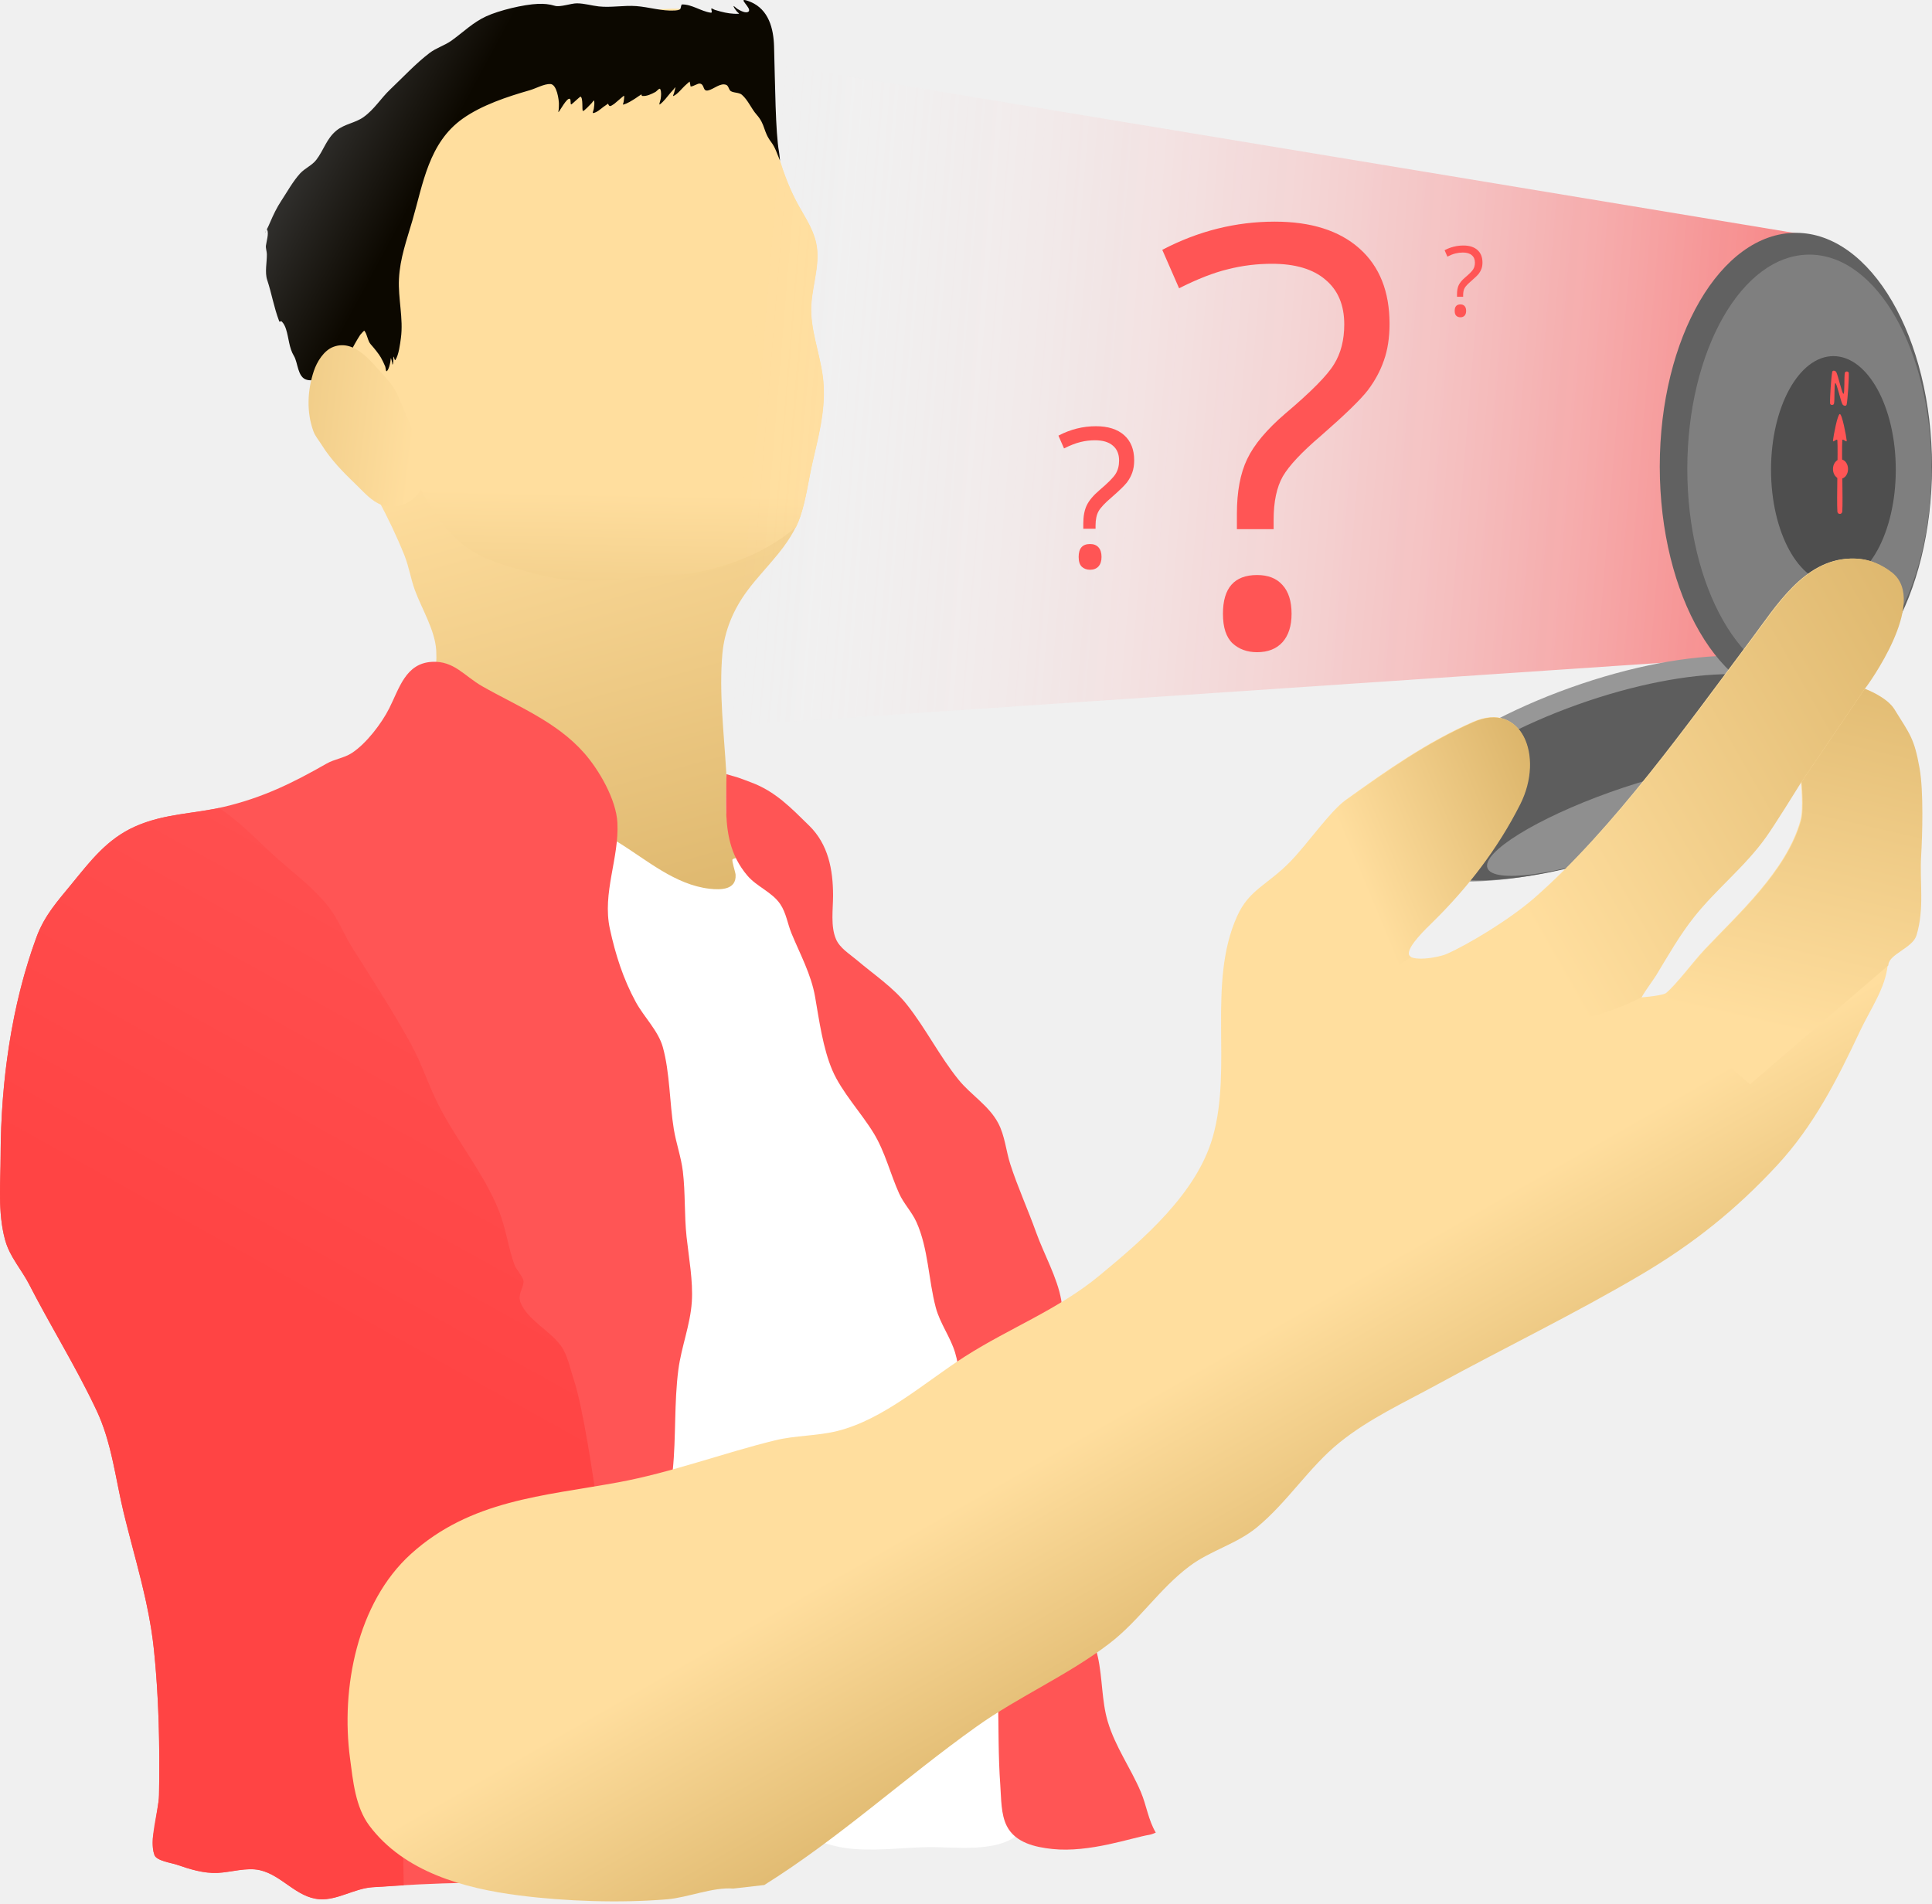
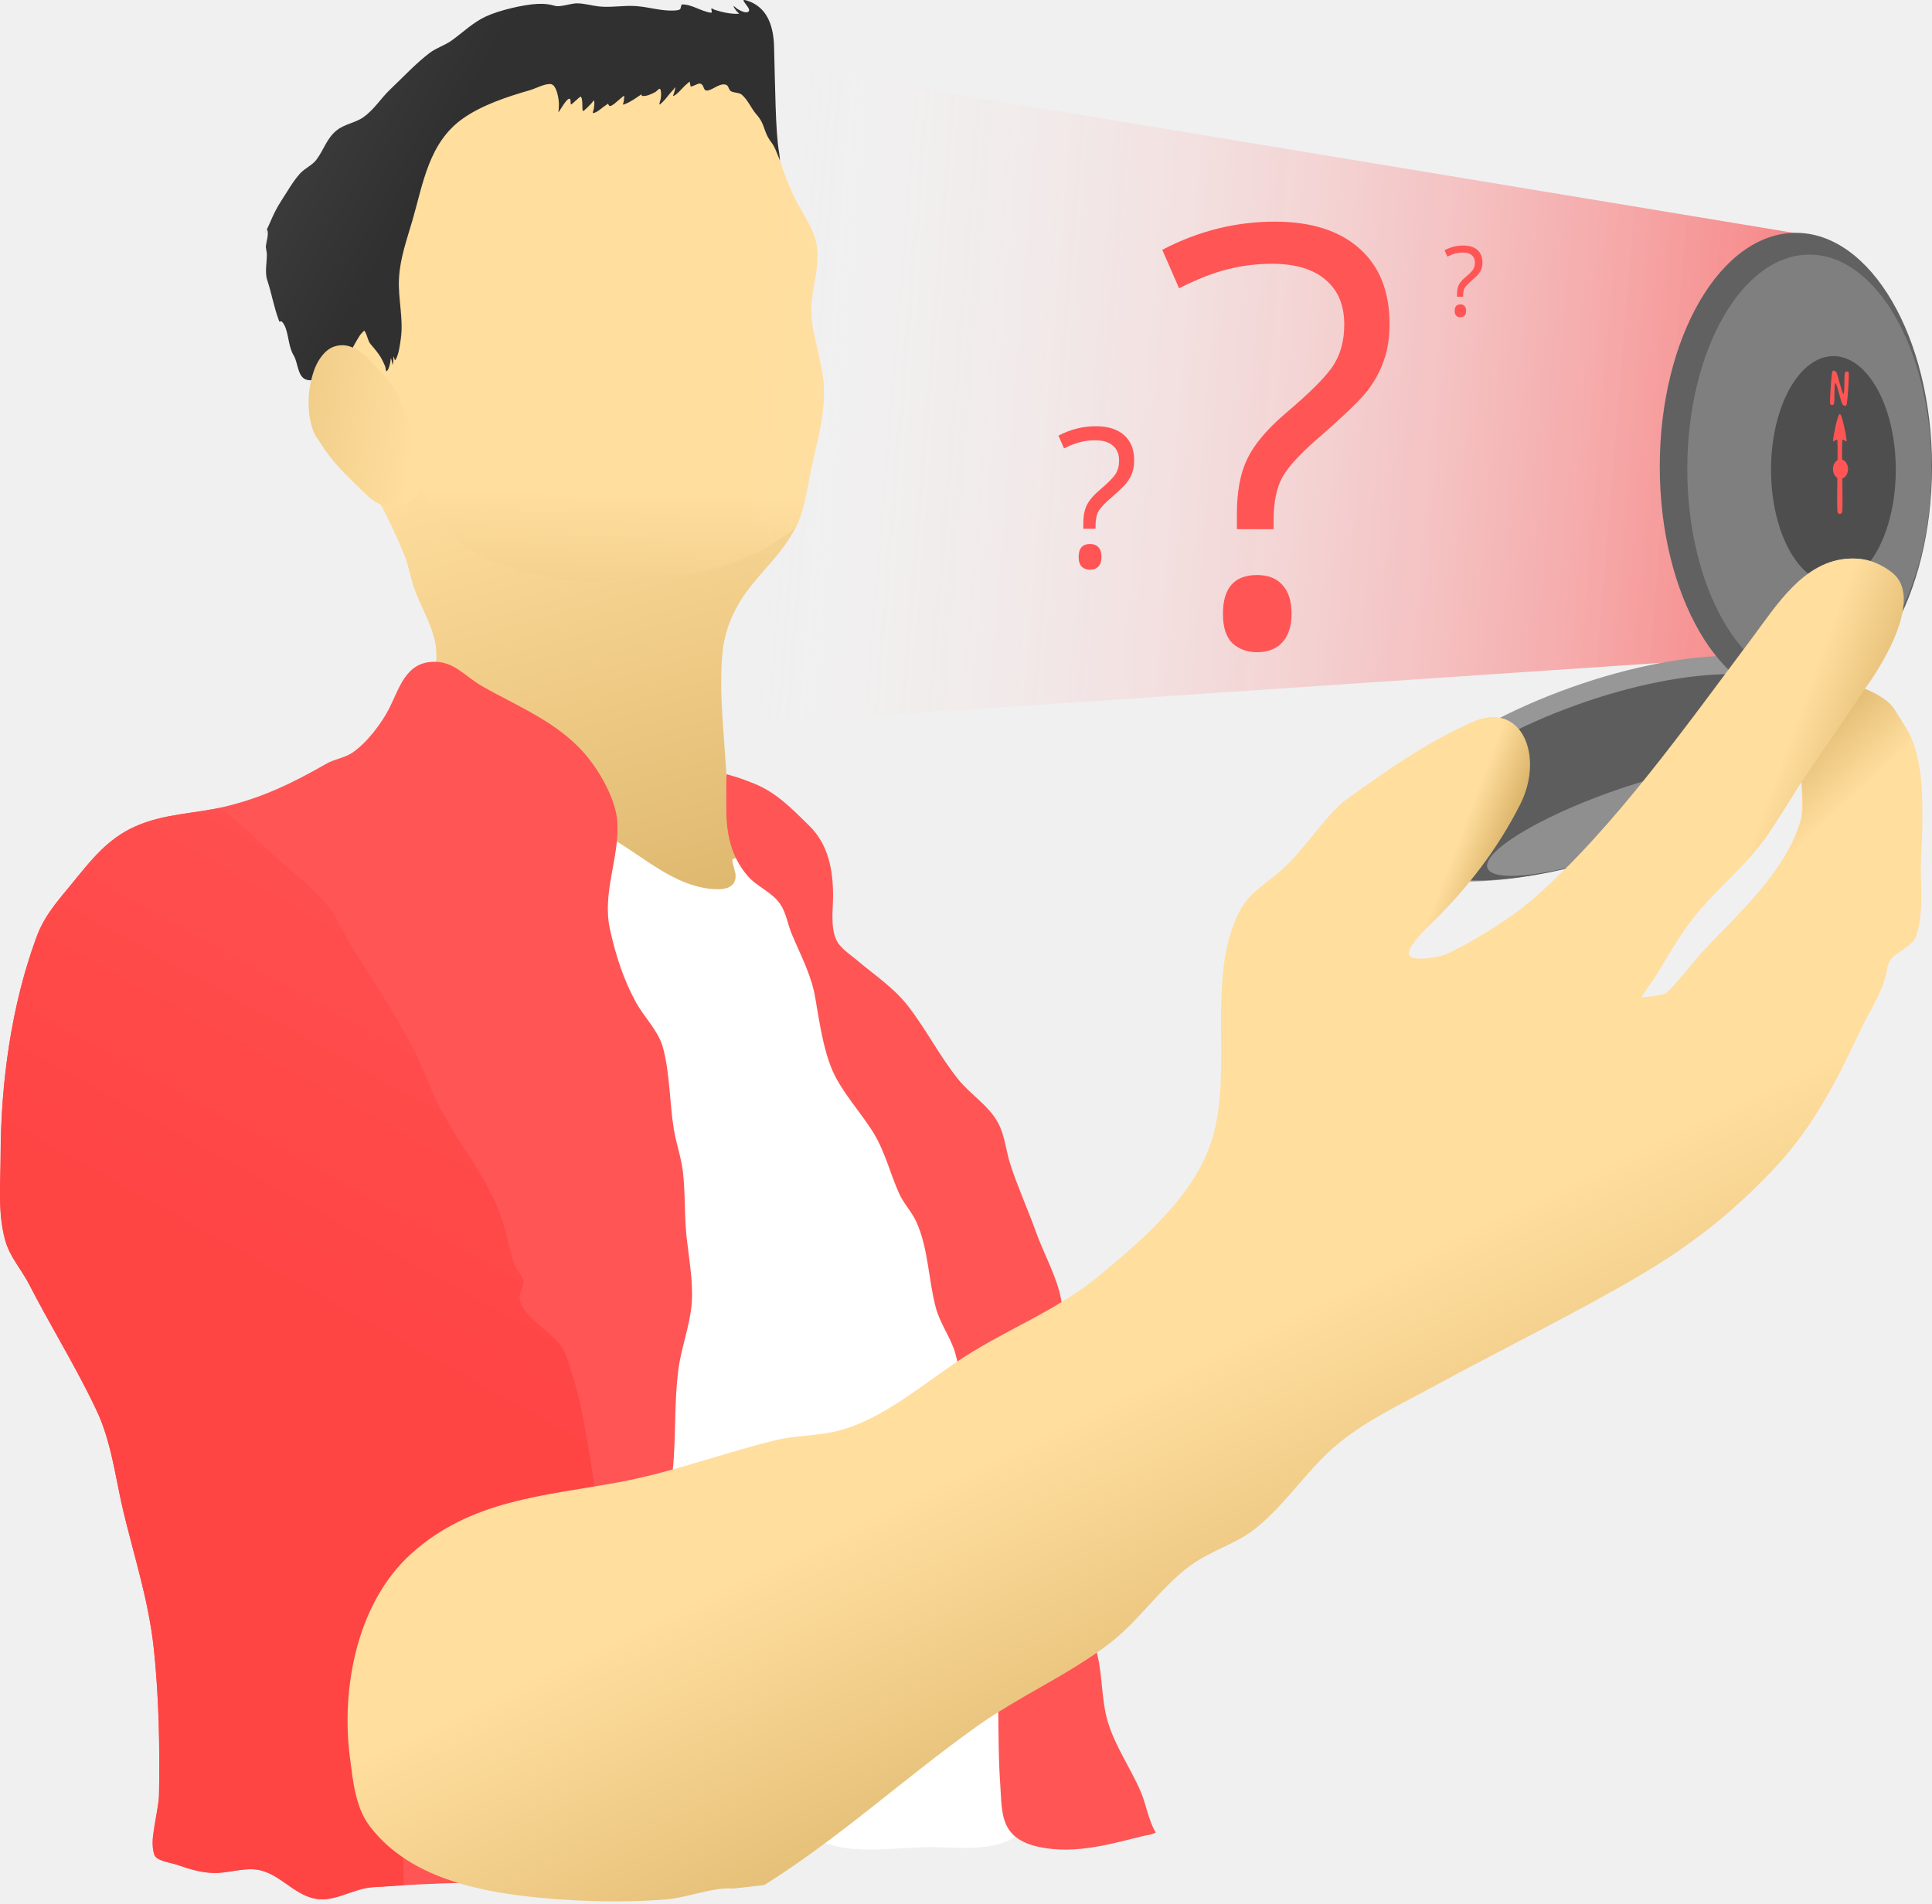
<svg xmlns="http://www.w3.org/2000/svg" width="477" height="470" viewBox="0 0 477 470" fill="none">
-   <path fill-rule="evenodd" clip-rule="evenodd" d="M101.017 188.621C103.87 179.872 108.233 170.005 107.703 160.603C107.425 155.682 104.146 150.343 102.459 145.786C101.415 142.968 100.97 139.916 99.86 137.147C96.122 127.827 91.091 118.845 85.735 110.365C82.211 104.787 83.23 96.976 79.734 91.44C77.96 88.632 77.437 82.395 75.77 79.537C71.853 72.815 69.9 71.114 70.28 63.096C70.638 55.562 72.043 50.448 77.454 45.205C80.723 42.038 83.336 37.618 86.586 34.434C93.616 27.547 99.505 20.993 107.181 14.925C113.705 9.767 119.898 6.119 128.227 4.197C137.711 2.011 146.563 1.039 156.033 2.182C160.631 2.737 165.174 1.887 169.719 2.263C173.155 2.548 176.852 4.032 180.117 5.09C182.9 5.993 186.158 6.675 187.766 9.338C192.96 17.938 189.346 27.99 191.841 37.229C192.98 41.441 194.521 45.729 196.536 49.612C198.273 52.961 200.535 55.99 201.419 59.733C202.807 65.611 199.911 71.559 200.262 77.587C200.603 83.435 202.981 89.114 203.312 95.072C203.69 101.891 201.994 107.855 200.529 114.375C199.56 118.685 198.997 123.102 197.624 127.315C195.209 134.726 188.972 139.845 184.508 145.86C181.099 150.454 178.861 155.709 178.35 161.44C177.501 170.954 178.753 181.098 179.303 190.617C179.557 195.042 178.746 199.516 179.771 203.888C180.697 207.84 182.231 211.976 183.938 215.663C184.647 217.193 185.969 219.016 184.759 220.675C179.636 227.704 169.698 223.357 163.246 222.517C156.619 221.655 149.426 219.014 143.403 216.116C141.44 215.171 139.783 213.737 137.777 212.865C132.424 210.537 126.758 208.953 121.481 206.463C117.09 204.391 113.439 201.627 109.598 198.777C107.277 197.055 104.618 195.81 102.833 193.463L101.017 188.621Z" fill="url(#paint0_linear)" />
+   <path fill-rule="evenodd" clip-rule="evenodd" d="M101.017 188.62C103.87 179.872 108.233 170.005 107.703 160.603C107.425 155.682 104.146 150.343 102.459 145.786C101.415 142.968 100.97 139.916 99.86 137.147C96.122 127.827 91.091 118.845 85.735 110.365C82.211 104.787 83.23 96.976 79.734 91.44C77.96 88.632 77.437 82.395 75.77 79.537C71.853 72.815 69.9 71.114 70.28 63.096C70.638 55.562 72.043 50.448 77.454 45.205C80.723 42.038 83.336 37.618 86.586 34.434C93.616 27.547 99.505 20.993 107.181 14.925C113.705 9.767 119.898 6.119 128.227 4.197C137.711 2.011 147.531 2.357 157 3.5C161.598 4.055 165.454 3.124 170 3.5C173.436 3.785 176.852 4.032 180.117 5.09C182.9 5.993 186.158 6.675 187.766 9.338C192.96 17.938 189.346 27.99 191.841 37.229C192.98 41.441 194.521 45.729 196.536 49.612C198.273 52.961 200.535 55.99 201.419 59.733C202.807 65.611 199.911 71.559 200.262 77.587C200.603 83.435 202.981 89.114 203.312 95.072C203.69 101.891 201.994 107.855 200.529 114.375C199.56 118.685 198.997 123.102 197.624 127.315C195.209 134.726 188.972 139.845 184.508 145.86C181.099 150.454 178.861 155.709 178.35 161.44C177.501 170.954 178.753 181.098 179.303 190.617C179.557 195.042 178.746 199.516 179.771 203.888C180.697 207.84 182.231 211.976 183.938 215.663C184.647 217.193 185.969 219.016 184.759 220.675C179.636 227.704 169.698 223.357 163.246 222.517C156.619 221.655 149.426 219.014 143.403 216.116C141.44 215.171 139.783 213.737 137.777 212.865C132.424 210.537 126.758 208.953 121.481 206.463C117.09 204.391 113.439 201.627 109.598 198.777C107.277 197.055 104.618 195.81 102.833 193.463L101.017 188.62Z" fill="url(#paint0_linear)" />
  <path fill-rule="evenodd" clip-rule="evenodd" d="M196.55 130.13C189.516 136.168 180.391 139.8 171.271 141.482C167.802 142.122 164.236 141.869 160.737 142.277C150.775 143.44 141.455 144.35 131.648 141.563C124.973 139.667 118.529 138.315 113.238 133.547C105.191 126.295 101.261 115.808 98.195 105.738C95.946 98.352 92.633 90.263 91.886 82.558C91.257 76.048 93.035 70.167 94.452 63.901C95.596 58.839 96.291 53.608 98.157 48.738C103.59 34.547 114.695 22.396 128.903 16.657C132.712 15.119 136.857 14.799 140.815 13.848C146.695 12.436 152.537 11.232 158.603 11.144C163.671 11.071 169.745 9.641 174.658 11.211C178.159 12.33 180.531 14.911 183.265 17.184C185.75 19.251 188.393 21.177 190.866 23.286C190.914 27.963 190.66 32.714 191.89 37.267C193.028 41.479 194.57 45.767 196.584 49.65C198.322 52.999 200.584 56.029 201.467 59.771C202.856 65.649 199.959 71.597 200.311 77.625C200.652 83.473 203.03 89.152 203.36 95.11C203.739 101.929 202.043 107.893 200.577 114.413C199.609 118.723 199.046 123.14 197.673 127.353C197.359 128.315 196.981 129.239 196.55 130.13Z" fill="url(#paint1_linear)" />
  <path fill-rule="evenodd" clip-rule="evenodd" d="M192.333 37.494C191.458 32.717 191.378 20.875 191.11 11.444C190.985 7.056 189.794 2.373 185.336 0.484C185.11 0.388 184.881 0.3 184.65 0.22C181.735 -0.804 185.737 2.036 184.817 2.85C184.156 3.434 182.62 2.541 182.055 2.195C181.737 2.001 181.002 1.226 181.121 1.58C181.274 2.032 181.636 2.47 181.929 2.841C182.078 3.032 182.636 3.387 182.394 3.399C180.879 3.474 179.358 3.233 177.897 2.843C177.432 2.72 176.971 2.578 176.509 2.443C176.21 2.355 175.602 1.873 175.612 2.184C175.624 2.572 175.955 3.203 175.473 3.134C173.061 2.788 170.845 1.063 168.391 1.096C168.166 1.099 168.084 2.008 167.987 2.174C167.781 2.526 166.883 2.575 166.571 2.595C163.464 2.794 160.211 1.736 157.09 1.504C154.04 1.276 150.824 1.919 147.834 1.585C146.02 1.383 144.295 0.834 142.448 0.822C140.978 0.813 138.296 1.837 136.967 1.427C135.621 1.011 134.224 0.899 132.816 0.957C129.251 1.103 123.212 2.564 120.022 4.038C116.754 5.548 114.365 7.951 111.492 10.015C109.809 11.225 107.738 11.802 106.062 13.076C102.67 15.655 99.474 19.105 96.359 22.061C94.003 24.295 92.433 27.002 89.749 28.917C87.692 30.384 85.095 30.584 83.086 32.215C80.611 34.223 79.953 37.035 78.102 39.454C77.025 40.863 75.29 41.517 74.097 42.822C72.347 44.736 70.854 47.44 69.435 49.595C68.334 51.266 67.482 53.047 66.695 54.882C66.423 55.517 66.139 56.144 65.824 56.759C65.702 56.995 65.291 57.671 65.459 57.465C65.646 57.235 65.863 56.467 65.978 56.74C66.395 57.729 65.796 59.59 65.655 60.648C65.574 61.267 65.875 62.105 65.887 62.757C65.922 64.729 65.334 67.215 65.969 69.131C67.122 72.616 67.573 75.716 68.927 79.314C69.048 79.636 69.322 79.146 69.576 79.403C70.085 79.916 70.39 80.575 70.611 81.257C71.33 83.476 71.338 85.867 72.569 87.888C73.591 89.567 73.44 93.166 75.736 93.774C79.347 94.728 84.767 90.097 86.395 87.115C87.207 85.628 87.998 84.111 88.928 82.69C89.049 82.505 89.905 81.599 89.94 81.642C90.707 82.566 90.747 84.152 91.54 85.03C92.267 85.835 93.532 87.383 94.047 88.292C94.421 88.954 94.816 89.771 95.101 90.468C95.257 90.847 95.23 91.904 95.529 91.623C96.026 91.156 96.222 90.029 96.373 89.388C96.443 89.091 96.46 88.2 96.554 88.49C96.66 88.819 96.748 89.153 96.827 89.49C96.867 89.659 96.846 90.148 96.939 90.001C97.13 89.7 97.089 88.941 97.12 88.626C97.137 88.448 97.058 87.952 97.17 88.092C97.362 88.329 97.447 89.145 97.618 88.892C98.458 87.653 98.782 84.934 98.983 83.452C99.632 78.644 98.257 73.702 98.503 68.852C98.763 63.732 100.407 59.303 101.816 54.456C104.469 45.32 105.851 35.257 114.227 29.305C118.934 25.96 125.244 23.87 130.812 22.275C132.275 21.856 134.322 20.691 135.872 20.747C137.527 20.806 137.983 24.772 137.993 25.558C137.999 26.042 137.973 26.525 137.946 27.008C137.935 27.22 137.764 27.785 137.924 27.644C138.229 27.375 139.953 24.109 140.651 24.399C141.089 24.582 140.69 25.978 141.107 25.751C141.321 25.635 143.234 23.797 143.336 23.851C144.032 24.22 143.625 27.307 143.926 27.396C144.219 27.483 145.765 25.753 146.042 25.494C146.257 25.291 146.629 24.601 146.691 24.89C146.827 25.521 146.684 26.275 146.604 26.907C146.561 27.244 146.143 27.983 146.478 27.919C147.387 27.749 148.233 26.963 148.944 26.419C149.011 26.369 150.122 25.589 150.125 25.594C150.49 26.548 150.771 26.202 151.667 25.633C151.857 25.513 153.985 23.6 154.056 23.645C154.212 23.744 153.985 25.001 153.959 25.209C153.933 25.416 153.684 25.881 153.885 25.828C154.918 25.558 155.956 24.873 156.853 24.309C156.937 24.256 158.341 23.286 158.354 23.301C158.421 23.383 158.409 23.675 158.54 23.69C159.667 23.816 160.82 23.238 161.79 22.724C162.207 22.504 162.835 21.596 163.022 22.028C163.325 22.729 163.218 23.631 163.129 24.362C163.072 24.831 162.556 26.049 162.934 25.765C163.923 25.022 164.668 23.949 165.46 23.014C165.721 22.707 165.987 22.405 166.264 22.111C166.424 21.943 166.79 21.384 166.749 21.612C166.669 22.064 166.528 22.511 166.421 22.958C166.361 23.207 166.02 23.807 166.255 23.707C167.26 23.284 168.26 21.954 169.055 21.203C169.118 21.144 170.247 20.111 170.274 20.15C170.323 20.222 170.488 21.351 170.501 21.352C171.199 21.389 172.264 20.512 172.857 20.645C174.014 20.905 173.449 22.611 174.808 22.334C176.195 22.05 177.856 20.363 179.316 20.962C179.826 21.17 179.921 21.938 180.237 22.323C180.778 22.983 182.424 22.747 183.164 23.394C184.72 24.757 185.457 26.775 186.789 28.287C189.044 30.845 188.358 32.375 190.397 35.077C191.449 36.469 191.889 38.078 192.574 39.646C192.574 39.646 192.463 38.204 192.333 37.494Z" fill="url(#paint2_linear)" />
  <path fill-rule="evenodd" clip-rule="evenodd" d="M138.058 199.088C142.425 202.678 147.817 205.034 152.61 207.975C159.68 212.313 166.669 218.487 175.235 219.453C177.942 219.759 181.837 219.742 181.613 215.989C181.575 215.344 180.594 212.455 180.863 212.199C181.757 211.346 186.43 212.255 187.589 212.289C189.087 212.334 190.41 212.578 191.659 213.431C206.062 223.259 207.633 244.532 212.905 259.703C214.462 264.184 217.174 267.351 219.392 271.432C223.069 278.201 226.355 285.673 228.784 292.971C232.211 303.273 231.708 314.352 233.622 324.941C235.098 333.102 238.76 340.762 240.657 348.832C242.563 356.951 242.834 365.296 244.059 373.526C247.015 393.397 250.669 413.595 252.21 433.653C252.565 438.256 252.815 442.925 252.787 447.545C252.777 449.191 253.143 451.348 251.808 452.597C246.352 457.698 235.595 455.948 228.896 456.09C222.236 456.23 214.957 457.27 208.341 456.249C202.847 455.402 197.96 452.585 192.355 452.233C184.855 451.761 176.596 453.437 169.133 454.274C161.155 455.167 148.071 460.728 143.295 451.304C136.618 438.127 144.433 422.801 147.913 409.952C150.112 401.832 150.607 392.935 150.814 384.561C151.225 367.937 150.992 351.569 152.181 334.948C153.211 320.56 155.627 304.933 153.056 290.62C152.138 285.514 150.654 280.559 149.862 275.417C148.836 268.748 148.335 261.738 146.431 255.242C142.532 241.933 134.025 228.927 134.24 214.564C134.311 209.81 136.513 205.574 137.906 201.135L138.058 199.088Z" fill="white" />
  <path fill-rule="evenodd" clip-rule="evenodd" d="M155.34 454.409C159.677 437.902 160.082 419.998 161.173 403.069C162.039 389.636 164.737 376.394 166.098 363.021C166.933 354.81 166.418 346.389 167.481 338.221C168.217 332.558 170.432 327.138 170.805 321.454C171.144 316.281 170.063 310.541 169.509 305.391C168.931 300.017 169.235 294.609 168.594 289.237C168.172 285.708 166.929 282.302 166.358 278.793C165.296 272.26 165.401 264.862 163.645 258.542C162.53 254.528 158.987 251.11 156.986 247.439C153.867 241.718 151.953 235.711 150.574 229.34C148.653 220.467 152.892 211.895 152.431 203.131C152.129 197.392 147.925 190.142 144.238 185.949C137.419 178.194 127.772 174.408 119.052 169.445C114.644 166.935 112.101 163.131 106.664 163.421C100.131 163.77 98.6 169.947 96.087 174.921C94.215 178.623 90.463 183.57 86.905 185.906C84.949 187.191 82.6 187.418 80.607 188.56C72.366 193.28 64.829 196.981 55.311 199.215C47.834 200.971 40.685 200.825 33.426 204.034C26.42 207.131 22.338 212.578 17.637 218.309C14.188 222.512 10.972 226.075 9.047 231.282C2.789 248.205 0.201 267.277 0.158 285.203C0.141 292.151 -0.598 299.393 1.271 306.192C2.403 310.312 5.305 313.431 7.219 317.158C12.622 327.682 18.835 337.597 23.882 348.335C27.578 356.2 28.502 365.055 30.524 373.439C33.27 384.819 36.767 395.516 37.999 407.274C39.223 418.967 39.482 431.446 39.26 443.233C39.183 447.273 36.688 454.192 38.147 458.044C38.685 459.463 42.335 459.957 43.6 460.392C46.868 461.515 50.269 462.597 53.766 462.431C57.088 462.273 60.876 461.003 64.191 461.764C69.628 463.013 73.211 468.568 78.933 468.933C83.302 469.212 87.494 466.28 91.925 465.973C99.493 465.45 107.5 465.025 115.098 464.902C118.283 464.851 121.241 465.686 124.433 465.074C130.748 463.865 138.653 459.276 145.301 459.555L155.34 454.409Z" fill="#FF5555" />
-   <path fill-rule="evenodd" clip-rule="evenodd" d="M285.357 452.506C283.492 449.374 283.058 445.726 281.646 442.414C279.131 436.509 275.363 431.335 273.498 425.08C271.977 419.981 272.216 414.314 271.052 409.12C269.147 400.622 266.34 392.689 265.524 383.854C264.819 376.207 266.173 368.496 265.438 360.787C264.634 352.352 260.781 344.685 259.919 336.416C259.376 331.203 262.924 326.128 262.01 320.978C261.019 315.397 257.722 309.633 255.803 304.269C253.798 298.662 251.279 293.163 249.451 287.51C248.356 284.127 248.119 280.444 246.424 277.269C244.134 272.977 239.69 270.34 236.693 266.642C231.942 260.779 228.626 254.04 223.94 248.099C220.567 243.821 215.698 240.586 211.537 237.053C209.748 235.534 207.342 234.117 206.387 231.856C205.037 228.661 205.677 224.507 205.68 221.16C205.684 214.743 204.494 208.48 199.788 203.875C195.268 199.452 191.447 195.403 185.399 193.17C184.349 192.783 183.309 192.354 182.246 192.002C182.068 191.943 179.369 191.159 179.369 191.159C179.369 191.159 179.247 196.624 179.266 198.963C179.317 205.329 180.177 211.088 184.524 216.205C186.863 218.957 190.567 220.227 192.615 223.209C194.108 225.384 194.438 228.096 195.427 230.49C197.544 235.615 200.272 240.59 201.237 246.116C202.254 251.945 203.169 258.806 205.502 264.264C207.796 269.632 212.633 274.75 215.716 279.819C218.55 284.481 219.769 289.747 221.984 294.685C223.121 297.217 225.129 299.222 226.273 301.77C229.214 308.327 229.208 315.948 231.033 322.835C232.076 326.774 234.617 330.068 235.8 333.952C236.948 337.719 236.895 341.749 237.624 345.603C238.485 350.145 240.158 354.487 240.977 359.045C242.036 364.934 241.189 370.914 241.893 376.837C243.54 390.728 246.043 405.067 246.397 419.051C246.581 426.348 246.437 433.605 246.975 440.9C247.209 444.082 247.094 447.981 248.584 450.896C250.696 455.029 255.599 456.097 259.776 456.546C269.002 457.538 279.547 453.712 283.81 453.038C284.349 452.953 285.357 452.506 285.357 452.506Z" fill="#FF5555" />
+   <path fill-rule="evenodd" clip-rule="evenodd" d="M285.357 452.506C283.492 449.374 283.058 445.726 281.646 442.414C279.131 436.509 275.363 431.335 273.498 425.08C271.977 419.981 272.216 414.314 271.052 409.12C269.147 400.622 266.34 392.689 265.524 383.854C264.819 376.207 266.173 368.496 265.438 360.787C264.634 352.352 260.781 344.685 259.919 336.416C259.376 331.203 262.924 326.128 262.01 320.978C261.019 315.397 257.722 309.633 255.803 304.269C253.798 298.662 251.279 293.163 249.451 287.51C248.356 284.127 248.119 280.444 246.424 277.269C244.134 272.977 239.69 270.34 236.693 266.642C231.942 260.779 228.626 254.04 223.94 248.099C220.567 243.821 215.698 240.586 211.537 237.053C209.748 235.534 207.342 234.117 206.387 231.856C205.037 228.661 205.677 224.507 205.68 221.16C205.684 214.743 204.494 208.48 199.788 203.875C195.268 199.452 191.447 195.403 185.399 193.17C184.349 192.783 183.309 192.354 182.246 192.002C182.068 191.943 179.369 191.159 179.369 191.159C179.369 191.159 179.247 196.624 179.266 198.963C179.317 205.329 180.177 211.088 184.524 216.205C186.863 218.957 190.567 220.227 192.615 223.209C194.108 225.384 194.438 228.096 195.427 230.49C197.544 235.615 200.272 240.59 201.237 246.116C202.254 251.945 203.169 258.806 205.502 264.264C207.796 269.632 212.633 274.75 215.716 279.819C218.55 284.481 219.769 289.747 221.984 294.685C223.121 297.217 225.129 299.222 226.273 301.77C229.214 308.327 229.208 315.948 231.033 322.835C232.076 326.774 234.617 330.068 235.8 333.952C236.948 337.719 236.895 341.749 237.624 345.603C238.485 350.145 240.158 354.487 240.977 359.045C242.036 364.934 241.189 370.914 241.893 376.837C243.54 390.729 246.043 405.067 246.397 419.051C246.581 426.348 246.437 433.605 246.975 440.9C247.209 444.082 247.094 447.981 248.584 450.896C250.696 455.029 255.599 456.097 259.776 456.546C269.002 457.538 279.547 453.712 283.81 453.038C284.349 452.953 285.357 452.506 285.357 452.506Z" fill="#FF5555" />
  <path fill-rule="evenodd" clip-rule="evenodd" d="M54.108 199.513C58.646 202.527 62.428 206.369 66.903 210.556C71.712 215.057 76.833 218.529 81.046 223.831C83.555 226.988 84.951 230.809 87.09 234.197C92.028 242.024 97.222 249.977 101.624 258.101C104.099 262.668 105.714 267.713 108.034 272.374C112.605 281.559 119.401 289.503 123.192 298.993C124.905 303.281 125.46 307.984 127.03 312.339C127.424 313.435 129.359 315.5 129.263 316.546C129.089 318.426 127.733 319.657 128.532 321.657C130.22 325.877 135.772 328.565 138.442 332.236C140.216 334.677 140.743 337.972 141.704 340.79C143.998 347.52 146.792 367.131 146.792 367.131C146.792 367.131 141.926 369.075 139.688 369.594C133.982 370.919 128.103 371.386 122.518 373.259C119.311 374.335 116.94 376.415 114.278 378.403C107.735 383.288 100.859 390.063 96.99 397.372C89.306 411.883 94.949 425.561 98.312 440.332C99.251 444.454 99.572 456.264 99.676 465.517C97.064 465.663 94.47 465.828 91.925 466.004C87.494 466.31 83.302 469.243 78.934 468.964C73.211 468.598 69.629 463.043 64.191 461.794C60.876 461.033 57.088 462.304 53.766 462.461C50.27 462.627 46.868 461.545 43.601 460.422C42.336 459.987 38.685 459.493 38.147 458.074C37.712 456.925 37.629 455.504 37.728 453.968C38.163 451.261 38.565 448.709 38.847 446.75C39.07 445.469 39.241 444.276 39.26 443.264C39.267 442.886 39.274 442.506 39.28 442.125C39.299 440.965 39.312 439.799 39.321 438.627C39.345 435.421 39.33 432.179 39.265 428.928C39.255 428.387 39.243 427.846 39.23 427.304C39.213 426.619 39.194 425.933 39.173 425.249C39.051 421.405 38.858 417.566 38.576 413.778C38.414 411.601 38.223 409.439 37.999 407.304C37.908 406.427 37.803 405.556 37.687 404.69C37.586 403.937 37.477 403.187 37.36 402.442L37.354 402.402L37.268 401.864C36.922 399.739 36.515 397.642 36.065 395.561L36.049 395.484L35.983 395.181C35.608 393.472 35.207 391.774 34.788 390.079C34.434 388.646 34.068 387.217 33.696 385.786C32.808 382.375 31.887 378.959 31.021 375.489C30.854 374.819 30.688 374.145 30.524 373.469C30.143 371.89 29.801 370.294 29.472 368.691C29.201 367.368 28.939 366.043 28.67 364.716L28.508 363.917L28.36 363.2C28.066 361.776 27.758 360.355 27.42 358.944C27.366 358.724 27.313 358.504 27.258 358.284C27.198 358.039 27.136 357.794 27.074 357.55C26.881 356.805 26.679 356.064 26.465 355.327L26.428 355.204L26.389 355.071C26.154 354.277 25.903 353.488 25.633 352.706C25.432 352.126 25.221 351.549 24.998 350.976C24.656 350.095 24.285 349.225 23.882 348.366C23.701 347.983 23.521 347.602 23.337 347.22C22.627 345.739 21.895 344.273 21.147 342.819C20.565 341.686 19.973 340.56 19.375 339.439C18.19 337.22 16.976 335.019 15.754 332.824C14.724 330.972 13.688 329.125 12.658 327.273C11.412 325.035 10.174 322.789 8.965 320.522C8.493 319.637 8.025 318.749 7.564 317.856C7.448 317.634 7.333 317.411 7.219 317.188L7.152 317.059C6.811 316.405 6.441 315.77 6.056 315.145C5.794 314.719 5.524 314.297 5.253 313.876C4.536 312.763 3.803 311.661 3.146 310.52L2.954 310.181C2.796 309.899 2.643 309.613 2.497 309.324L2.409 309.15C2.124 308.576 1.865 307.987 1.642 307.378C1.503 307.001 1.379 306.616 1.271 306.222C0.97 305.125 0.736 304.016 0.556 302.9C0.523 302.691 0.491 302.484 0.462 302.275C0.332 301.373 0.237 300.466 0.168 299.556C0.119 298.929 0.083 298.299 0.058 297.669C0.044 297.334 0.033 296.999 0.024 296.663C-0.05 293.727 0.064 290.772 0.125 287.852C0.143 286.975 0.156 286.103 0.158 285.234L0.16 284.759C0.162 284.357 0.166 283.955 0.169 283.55L0.181 282.706C0.186 282.394 0.192 282.08 0.198 281.765C0.297 276.999 0.579 272.168 1.062 267.334C1.211 265.84 1.381 264.347 1.569 262.854C1.753 261.412 1.954 259.97 2.174 258.531C2.556 256.037 2.996 253.552 3.496 251.083C3.584 250.649 3.674 250.215 3.766 249.782C4.083 248.287 4.422 246.8 4.785 245.322L4.816 245.191L4.923 244.766C5.285 243.31 5.671 241.861 6.08 240.424L6.141 240.212L6.181 240.071C6.877 237.649 7.639 235.258 8.471 232.905L8.614 232.506C8.756 232.106 8.901 231.709 9.047 231.313C9.098 231.177 9.148 231.042 9.201 230.909C9.255 230.768 9.311 230.628 9.368 230.488C9.515 230.128 9.668 229.777 9.828 229.432L9.933 229.207C10.176 228.694 10.431 228.196 10.7 227.711C10.964 227.231 11.24 226.764 11.526 226.306C11.764 225.926 12.008 225.552 12.259 225.183L12.361 225.034L12.497 224.839C12.694 224.556 12.895 224.275 13.098 223.997C13.725 223.143 14.382 222.308 15.062 221.469C15.893 220.443 16.757 219.411 17.637 218.339C18.75 216.983 19.828 215.64 20.92 214.343C22.27 212.737 23.639 211.197 25.116 209.775C25.609 209.3 26.115 208.839 26.637 208.392L26.842 208.217C26.926 208.148 27.009 208.077 27.093 208.007L27.349 207.799L27.515 207.666C28.238 207.09 28.992 206.544 29.785 206.031C30.375 205.649 30.988 205.287 31.625 204.945L31.836 204.832C31.939 204.778 32.042 204.726 32.146 204.672L32.294 204.598C32.663 204.412 33.04 204.235 33.426 204.064L33.758 203.92L33.868 203.873L34.089 203.781L34.221 203.726L34.42 203.645L34.561 203.589L34.751 203.514L34.897 203.458L35.082 203.387L35.231 203.332L35.414 203.265L35.563 203.21L35.744 203.146L35.896 203.094L36.075 203.031L36.227 202.98L36.407 202.921L36.558 202.871L36.738 202.813L36.889 202.765L37.069 202.708L37.22 202.662L37.402 202.608L37.55 202.563L37.734 202.51L37.88 202.468L38.069 202.416L38.21 202.376L38.407 202.323L38.54 202.287L38.751 202.232L38.87 202.201L39.122 202.137L39.201 202.118L39.532 202.036L39.582 202.024L39.863 201.958L39.971 201.934L40.193 201.883L40.319 201.855L40.525 201.809L40.657 201.78L40.856 201.738L40.992 201.71L41.187 201.669L41.325 201.641L41.519 201.602L41.658 201.575L41.852 201.538L41.988 201.51L42.184 201.474L42.32 201.449L42.519 201.412L42.651 201.388L42.854 201.352L42.981 201.329L43.118 201.306L43.65 201.214L44.121 201.137L44.31 201.106L44.944 201.006L44.969 201.002L45.65 200.898C45.877 200.864 46.105 200.83 46.332 200.796L46.342 200.794L47.574 200.613L47.666 200.6L48.384 200.495L48.816 200.43L48.872 200.422L48.909 200.417L49.071 200.393L49.364 200.348L49.522 200.324L49.589 200.314L49.758 200.288L50.013 200.248L50.173 200.223L50.263 200.209L50.446 200.18L50.674 200.143L50.826 200.118L50.937 200.1C51.99 199.927 53.046 199.737 54.108 199.513Z" fill="url(#paint3_linear)" />
  <path fill-rule="evenodd" clip-rule="evenodd" d="M447.901 58.331L143.432 7.93L167.137 25.54L143.432 38.898L190.102 57.115L153.803 74.118L176.027 92.942L138.988 114.196L170.841 136.056L121.208 152.452L173.805 167.026L144.173 181.599L441.332 161.561L447.901 58.331Z" fill="url(#paint4_linear)" />
  <path d="M340.497 209.217C344.442 220.26 371.978 220.518 402 209.791C432.022 199.065 453.161 181.418 449.215 170.374C445.27 159.331 417.734 159.073 387.712 169.8C357.69 180.526 336.551 198.173 340.497 209.217Z" fill="#979797" />
  <path d="M345.186 210.029C348.725 219.934 374.272 219.86 402.248 209.865C430.224 199.87 450.035 183.738 446.496 173.834C442.957 163.929 417.41 164.003 389.434 173.998C361.458 183.993 341.647 200.125 345.186 210.029Z" fill="#5D5D5D" />
  <path d="M367.237 214.326C368.62 218.195 384.391 216.098 402.463 209.642C420.534 203.185 434.064 194.814 432.681 190.944C431.299 187.074 415.528 189.171 397.456 195.628C379.384 202.084 365.855 210.456 367.237 214.326Z" fill="#8F8F8F" />
  <path d="M443.393 172.939C461.954 172.939 477 147.094 477 115.214C477 83.334 461.954 57.489 443.393 57.489C424.833 57.489 409.787 83.334 409.787 115.214C409.787 147.094 424.833 172.939 443.393 172.939Z" fill="#616161" />
  <path d="M446.723 168.686C463.368 168.686 476.862 144.998 476.862 115.778C476.862 86.558 463.368 62.87 446.723 62.87C430.078 62.87 416.585 86.558 416.585 115.778C416.585 144.998 430.078 168.686 446.723 168.686Z" fill="#7F7F7F" />
  <path d="M452.658 144.044C461.163 144.044 468.058 131.483 468.058 115.988C468.058 100.494 461.163 87.933 452.658 87.933C444.153 87.933 437.258 100.494 437.258 115.988C437.258 131.483 444.153 144.044 452.658 144.044Z" fill="#4E4E4E" />
  <path d="M451.837 99.603C451.766 98.302 452.111 93.115 452.364 91.835C452.463 91.34 453.175 91.509 453.379 91.904C453.839 92.807 454.784 97.21 455.137 97.234C455.49 97.257 455.265 92.904 455.489 92.047C455.607 91.587 456.429 91.632 456.454 92.113C456.525 93.415 456.187 98.602 455.927 99.881C455.82 100.386 455.094 100.206 454.882 99.81C454.421 98.929 453.498 94.626 453.146 94.602C452.8 94.579 453.025 98.834 452.801 99.669C452.683 100.13 451.862 100.085 451.837 99.603Z" fill="#FF5555" />
  <path fill-rule="evenodd" clip-rule="evenodd" d="M453.64 108.77C453.595 108.058 452.487 109.475 452.552 108.77C452.652 107.681 453.68 102.234 454.244 102.234C454.808 102.234 455.836 107.681 455.937 108.77C456.002 109.475 454.893 108.058 454.849 108.77C454.667 111.692 455.05 123.381 454.849 126.304C454.794 127.093 453.694 127.093 453.64 126.304C453.438 123.381 453.821 111.692 453.64 108.77Z" fill="#FF5555" />
  <path d="M454.41 118.215C455.438 118.215 456.272 117.142 456.272 115.818C456.272 114.494 455.438 113.421 454.41 113.421C453.382 113.421 452.549 114.494 452.549 115.818C452.549 117.142 453.382 118.215 454.41 118.215Z" fill="#FF5555" />
  <path fill-rule="evenodd" clip-rule="evenodd" d="M98.327 97.909C97.638 96.021 96.03 94.084 94.671 92.614C91.657 89.354 87.582 83.702 82.335 85.636C79.946 86.517 78.229 89.354 77.471 91.64C75.897 96.388 75.648 101.697 77.36 106.434C77.815 107.695 78.664 108.645 79.364 109.763C81.796 113.65 84.748 116.62 88.028 119.776C89.894 121.572 91.715 123.761 94.247 124.683C98.527 126.241 103.696 123.405 104.588 118.945C105.258 115.596 104.183 112.254 103.134 109.092L98.327 97.909Z" fill="url(#paint5_linear)" />
  <path fill-rule="evenodd" clip-rule="evenodd" d="M460.255 170.049C460.255 170.049 465.633 172 467.536 175.084C471.484 181.481 472.456 182.335 473.771 189.699C474.785 195.381 474.455 206.309 474.157 211.264C473.76 217.869 475.02 224.291 473.001 230.954C472.069 234.027 466.306 235.564 466.074 238.154C465.558 243.923 461.745 249.244 459.287 254.468C453.546 266.666 447.794 277.973 438.78 287.716C428.692 298.621 418.118 307.093 405.225 314.71C388.864 324.374 371.442 332.784 354.761 341.905C346.572 346.381 338.015 350.302 330.71 356.194C323.195 362.256 317.93 370.861 310.314 377.135C305.295 381.27 298.899 382.814 293.711 386.698C286.249 392.283 281.297 400.13 273.928 405.786C263.659 413.668 251.612 418.833 241.068 426.35C223.252 439.054 207.235 453.849 188.698 465.444L181.021 466.322C176.137 465.902 169.703 468.556 164.715 468.972C153.098 469.94 139.646 469.485 128.143 468.012C114.527 466.267 99.782 462.237 91.192 450.789C87.727 446.172 87.154 439.693 86.417 434.145C84.125 416.905 88.146 395.747 101.458 383.7C116.208 370.352 134.168 369.408 152.602 366.019C165.758 363.601 178.38 358.833 191.338 355.649C196.402 354.406 201.667 354.596 206.74 353.336C218.238 350.48 228.519 341.142 238.313 334.895C249.281 327.897 261.314 323.334 271.417 314.98C282.173 306.084 295.424 294.757 299.428 280.74C304.343 263.534 297.987 242.748 305.44 226.222C308.442 219.566 312.903 218.591 318.66 212.651C322.825 208.355 328.42 200.276 332.293 197.492C342.377 190.239 352.111 183.323 363.671 178.232C375.573 172.993 381.2 186.659 375.217 198.527C369.7 209.473 362.233 219.152 353.575 227.657C352.113 229.092 347.364 233.564 347.717 235.569C348.063 237.543 354.892 236.566 357.249 235.517C362.429 233.213 372.616 227.157 378.796 221.742C398.467 204.505 416.787 178.57 432.403 157.769C438.522 149.619 445.331 138.32 456.693 137.929C458.854 137.853 460.895 138.152 462.893 138.982C464.348 139.586 465.706 140.38 466.947 141.352C476.158 148.567 460.648 169.547 460.648 169.547L460.255 170.049L444.622 193.029C444.622 193.029 438.449 203.052 435.9 206.653C430.79 213.875 423.646 219.451 418.139 226.373C414.577 230.851 411.733 235.861 408.768 240.754C407.727 242.474 406.004 243.593 405.116 246.283C410.558 245.844 411.276 245.24 411.276 245.24C413.73 243.285 418.042 237.443 420.861 234.446C429.088 225.696 441.029 215.045 444.502 202.633C445.33 199.672 444.622 193.029 444.622 193.029L460.255 170.049Z" fill="url(#paint6_linear)" />
  <path fill-rule="evenodd" clip-rule="evenodd" d="M301.652 260.126C301.636 248.454 300.938 236.546 305.567 226.282C308.569 219.625 313.03 218.65 318.787 212.711C322.952 208.414 328.547 200.335 332.419 197.551C342.504 190.299 352.238 183.382 363.798 178.292C375.699 173.052 381.327 186.718 375.344 198.586C369.827 209.533 362.36 219.211 353.701 227.716C352.24 229.152 347.491 233.624 347.844 235.629C347.893 235.915 348.08 236.139 348.37 236.31C338.326 243.098 317.159 256.504 301.652 260.126Z" fill="url(#paint7_linear)" />
  <path fill-rule="evenodd" clip-rule="evenodd" d="M444.522 193.466C443.306 195.435 438.3 203.502 436.07 206.653C430.961 213.875 423.817 219.451 418.31 226.373C414.747 230.851 411.903 235.861 408.938 240.754C408.102 242.135 406.229 244.538 405.299 246.27C393.875 251.94 365.483 261.887 362.212 233.093C367.537 230.164 374.364 225.775 378.966 221.742C398.637 204.505 416.957 178.57 432.574 157.769C438.693 149.619 445.501 138.32 456.863 137.929C459.024 137.853 461.065 138.152 463.063 138.982C464.518 139.586 465.876 140.38 467.117 141.352C476.328 148.567 460.818 169.547 460.818 169.547L460.425 170.049L444.792 193.029L444.522 193.466Z" fill="url(#paint8_linear)" />
  <path fill-rule="evenodd" clip-rule="evenodd" d="M460.418 170.06C461.433 170.458 465.981 172.329 467.702 175.098C471.67 181.483 472.622 182.349 473.937 189.713C474.951 195.395 474.621 206.322 474.323 211.278C473.926 217.883 475.186 224.305 473.167 230.968C472.235 234.041 466.471 235.578 466.239 238.168C466.234 238.236 466.227 238.303 466.219 238.371L432.075 267.736C432.075 267.736 414.684 253.196 411.486 245.218C413.949 243.227 418.225 237.439 421.026 234.46C429.254 225.71 441.195 215.059 444.667 202.647C445.496 199.686 444.788 193.043 444.788 193.043L460.418 170.06Z" fill="url(#paint9_linear)" />
  <path d="M305.383 130.664V126.867C305.383 121.383 306.227 116.883 307.914 113.367C309.602 109.805 312.742 106.055 317.336 102.117C323.711 96.727 327.719 92.672 329.359 89.953C331.047 87.234 331.891 83.953 331.891 80.109C331.891 75.328 330.344 71.648 327.25 69.07C324.203 66.445 319.797 65.133 314.031 65.133C310.328 65.133 306.719 65.578 303.203 66.469C299.688 67.312 295.656 68.883 291.109 71.18L286.961 61.688C295.82 57.047 305.078 54.727 314.734 54.727C323.688 54.727 330.648 56.93 335.617 61.336C340.586 65.742 343.07 71.953 343.07 79.969C343.07 83.391 342.602 86.414 341.664 89.039C340.773 91.617 339.438 94.078 337.656 96.422C335.875 98.719 332.031 102.445 326.125 107.602C321.391 111.633 318.25 114.984 316.703 117.656C315.203 120.328 314.453 123.891 314.453 128.344V130.664H305.383ZM301.938 151.547C301.938 145.172 304.75 141.984 310.375 141.984C313.094 141.984 315.18 142.805 316.633 144.445C318.133 146.086 318.883 148.453 318.883 151.547C318.883 154.547 318.133 156.891 316.633 158.578C315.133 160.219 313.047 161.039 310.375 161.039C307.938 161.039 305.922 160.312 304.328 158.859C302.734 157.359 301.938 154.922 301.938 151.547Z" fill="#FF5555" />
  <path d="M359.73 73.277V72.644C359.73 71.731 359.871 70.981 360.152 70.394C360.434 69.801 360.957 69.176 361.723 68.519C362.785 67.621 363.453 66.945 363.727 66.492C364.008 66.039 364.148 65.492 364.148 64.852C364.148 64.055 363.891 63.441 363.375 63.012C362.867 62.574 362.133 62.355 361.172 62.355C360.555 62.355 359.953 62.43 359.367 62.578C358.781 62.719 358.109 62.98 357.352 63.363L356.66 61.781C358.137 61.008 359.68 60.621 361.289 60.621C362.781 60.621 363.941 60.988 364.77 61.723C365.598 62.457 366.012 63.492 366.012 64.828C366.012 65.398 365.934 65.902 365.777 66.34C365.629 66.769 365.406 67.18 365.109 67.57C364.812 67.953 364.172 68.574 363.188 69.434C362.398 70.106 361.875 70.664 361.617 71.109C361.367 71.555 361.242 72.148 361.242 72.891V73.277H359.73ZM359.156 76.758C359.156 75.695 359.625 75.164 360.562 75.164C361.016 75.164 361.363 75.301 361.605 75.574C361.855 75.848 361.98 76.242 361.98 76.758C361.98 77.258 361.855 77.648 361.605 77.93C361.355 78.203 361.008 78.34 360.562 78.34C360.156 78.34 359.82 78.219 359.555 77.977C359.289 77.727 359.156 77.32 359.156 76.758Z" fill="#FF5555" />
  <path d="M267.461 130.555V129.289C267.461 127.461 267.742 125.961 268.305 124.789C268.867 123.602 269.914 122.352 271.445 121.039C273.57 119.242 274.906 117.891 275.453 116.984C276.016 116.078 276.297 114.984 276.297 113.703C276.297 112.109 275.781 110.883 274.75 110.023C273.734 109.148 272.266 108.711 270.344 108.711C269.109 108.711 267.906 108.859 266.734 109.156C265.562 109.438 264.219 109.961 262.703 110.727L261.32 107.562C264.273 106.016 267.359 105.242 270.578 105.242C273.562 105.242 275.883 105.977 277.539 107.445C279.195 108.914 280.023 110.984 280.023 113.656C280.023 114.797 279.867 115.805 279.555 116.68C279.258 117.539 278.812 118.359 278.219 119.141C277.625 119.906 276.344 121.148 274.375 122.867C272.797 124.211 271.75 125.328 271.234 126.219C270.734 127.109 270.484 128.297 270.484 129.781V130.555H267.461ZM266.312 137.516C266.312 135.391 267.25 134.328 269.125 134.328C270.031 134.328 270.727 134.602 271.211 135.148C271.711 135.695 271.961 136.484 271.961 137.516C271.961 138.516 271.711 139.297 271.211 139.859C270.711 140.406 270.016 140.68 269.125 140.68C268.312 140.68 267.641 140.438 267.109 139.953C266.578 139.453 266.312 138.641 266.312 137.516Z" fill="#FF5555" />
  <defs>
    <linearGradient id="paint0_linear" x1="142.5" y1="105.5" x2="183.5" y2="253" gradientUnits="userSpaceOnUse">
      <stop stop-color="#FFDE9E" />
      <stop offset="1" stop-color="#D6AE62" />
    </linearGradient>
    <linearGradient id="paint1_linear" x1="117" y1="121" x2="115.421" y2="202.782" gradientUnits="userSpaceOnUse">
      <stop stop-color="#FFDE9E" />
      <stop offset="1" stop-color="#D6AE62" />
    </linearGradient>
    <linearGradient id="paint2_linear" x1="111.648" y1="31.766" x2="75.789" y2="12.383" gradientUnits="userSpaceOnUse">
-       <stop stop-color="#0C0800" />
+       <stop stop-color="#303030" />
      <stop offset="1" stop-color="#3F3F3F" />
    </linearGradient>
    <linearGradient id="paint3_linear" x1="63" y1="316" x2="137" y2="182.5" gradientUnits="userSpaceOnUse">
      <stop stop-color="#FF4444" />
      <stop offset="1" stop-color="#FF5555" />
    </linearGradient>
    <linearGradient id="paint4_linear" x1="185.041" y1="87.599" x2="442.848" y2="108.755" gradientUnits="userSpaceOnUse">
      <stop stop-color="white" stop-opacity="0" />
      <stop offset="1" stop-color="#FF0809" stop-opacity="0.47" />
    </linearGradient>
    <linearGradient id="paint5_linear" x1="102.308" y1="107.367" x2="23.788" y2="98.159" gradientUnits="userSpaceOnUse">
      <stop stop-color="#FFDE9E" />
      <stop offset="1" stop-color="#D6AE62" />
    </linearGradient>
-     <linearGradient id="paint6_linear" x1="322.915" y1="322.403" x2="362.842" y2="392.389" gradientUnits="userSpaceOnUse">
+     <linearGradient id="paint6_linear" x1="322.915" y1="322.403" x2="372.5" y2="426" gradientUnits="userSpaceOnUse">
      <stop stop-color="#FFDE9E" />
      <stop offset="1" stop-color="#D6AE62" />
    </linearGradient>
-     <linearGradient id="paint7_linear" x1="325.837" y1="222.858" x2="391.64" y2="195.503" gradientUnits="userSpaceOnUse">
+     <linearGradient id="paint7_linear" x1="354.5" y1="215" x2="369" y2="220.5" gradientUnits="userSpaceOnUse">
      <stop offset="0.164" stop-color="#FFDE9E" />
      <stop offset="1" stop-color="#D6AE62" />
    </linearGradient>
-     <linearGradient id="paint8_linear" x1="371.661" y1="249.842" x2="518.753" y2="165.891" gradientUnits="userSpaceOnUse">
+     <linearGradient id="paint8_linear" x1="429" y1="208.5" x2="459" y2="219.5" gradientUnits="userSpaceOnUse">
      <stop offset="0.095" stop-color="#FFDE9E" />
      <stop offset="1" stop-color="#D6AE62" />
    </linearGradient>
-     <linearGradient id="paint9_linear" x1="432.871" y1="265.752" x2="463.875" y2="130.531" gradientUnits="userSpaceOnUse">
-       <stop offset="0.092" stop-color="#FFDE9E" />
+     <linearGradient id="paint9_linear" x1="452" y1="202" x2="434" y2="182.5" gradientUnits="userSpaceOnUse">
+       <stop stop-color="#FFDE9E" />
      <stop offset="1" stop-color="#D6AE62" />
    </linearGradient>
  </defs>
</svg>
